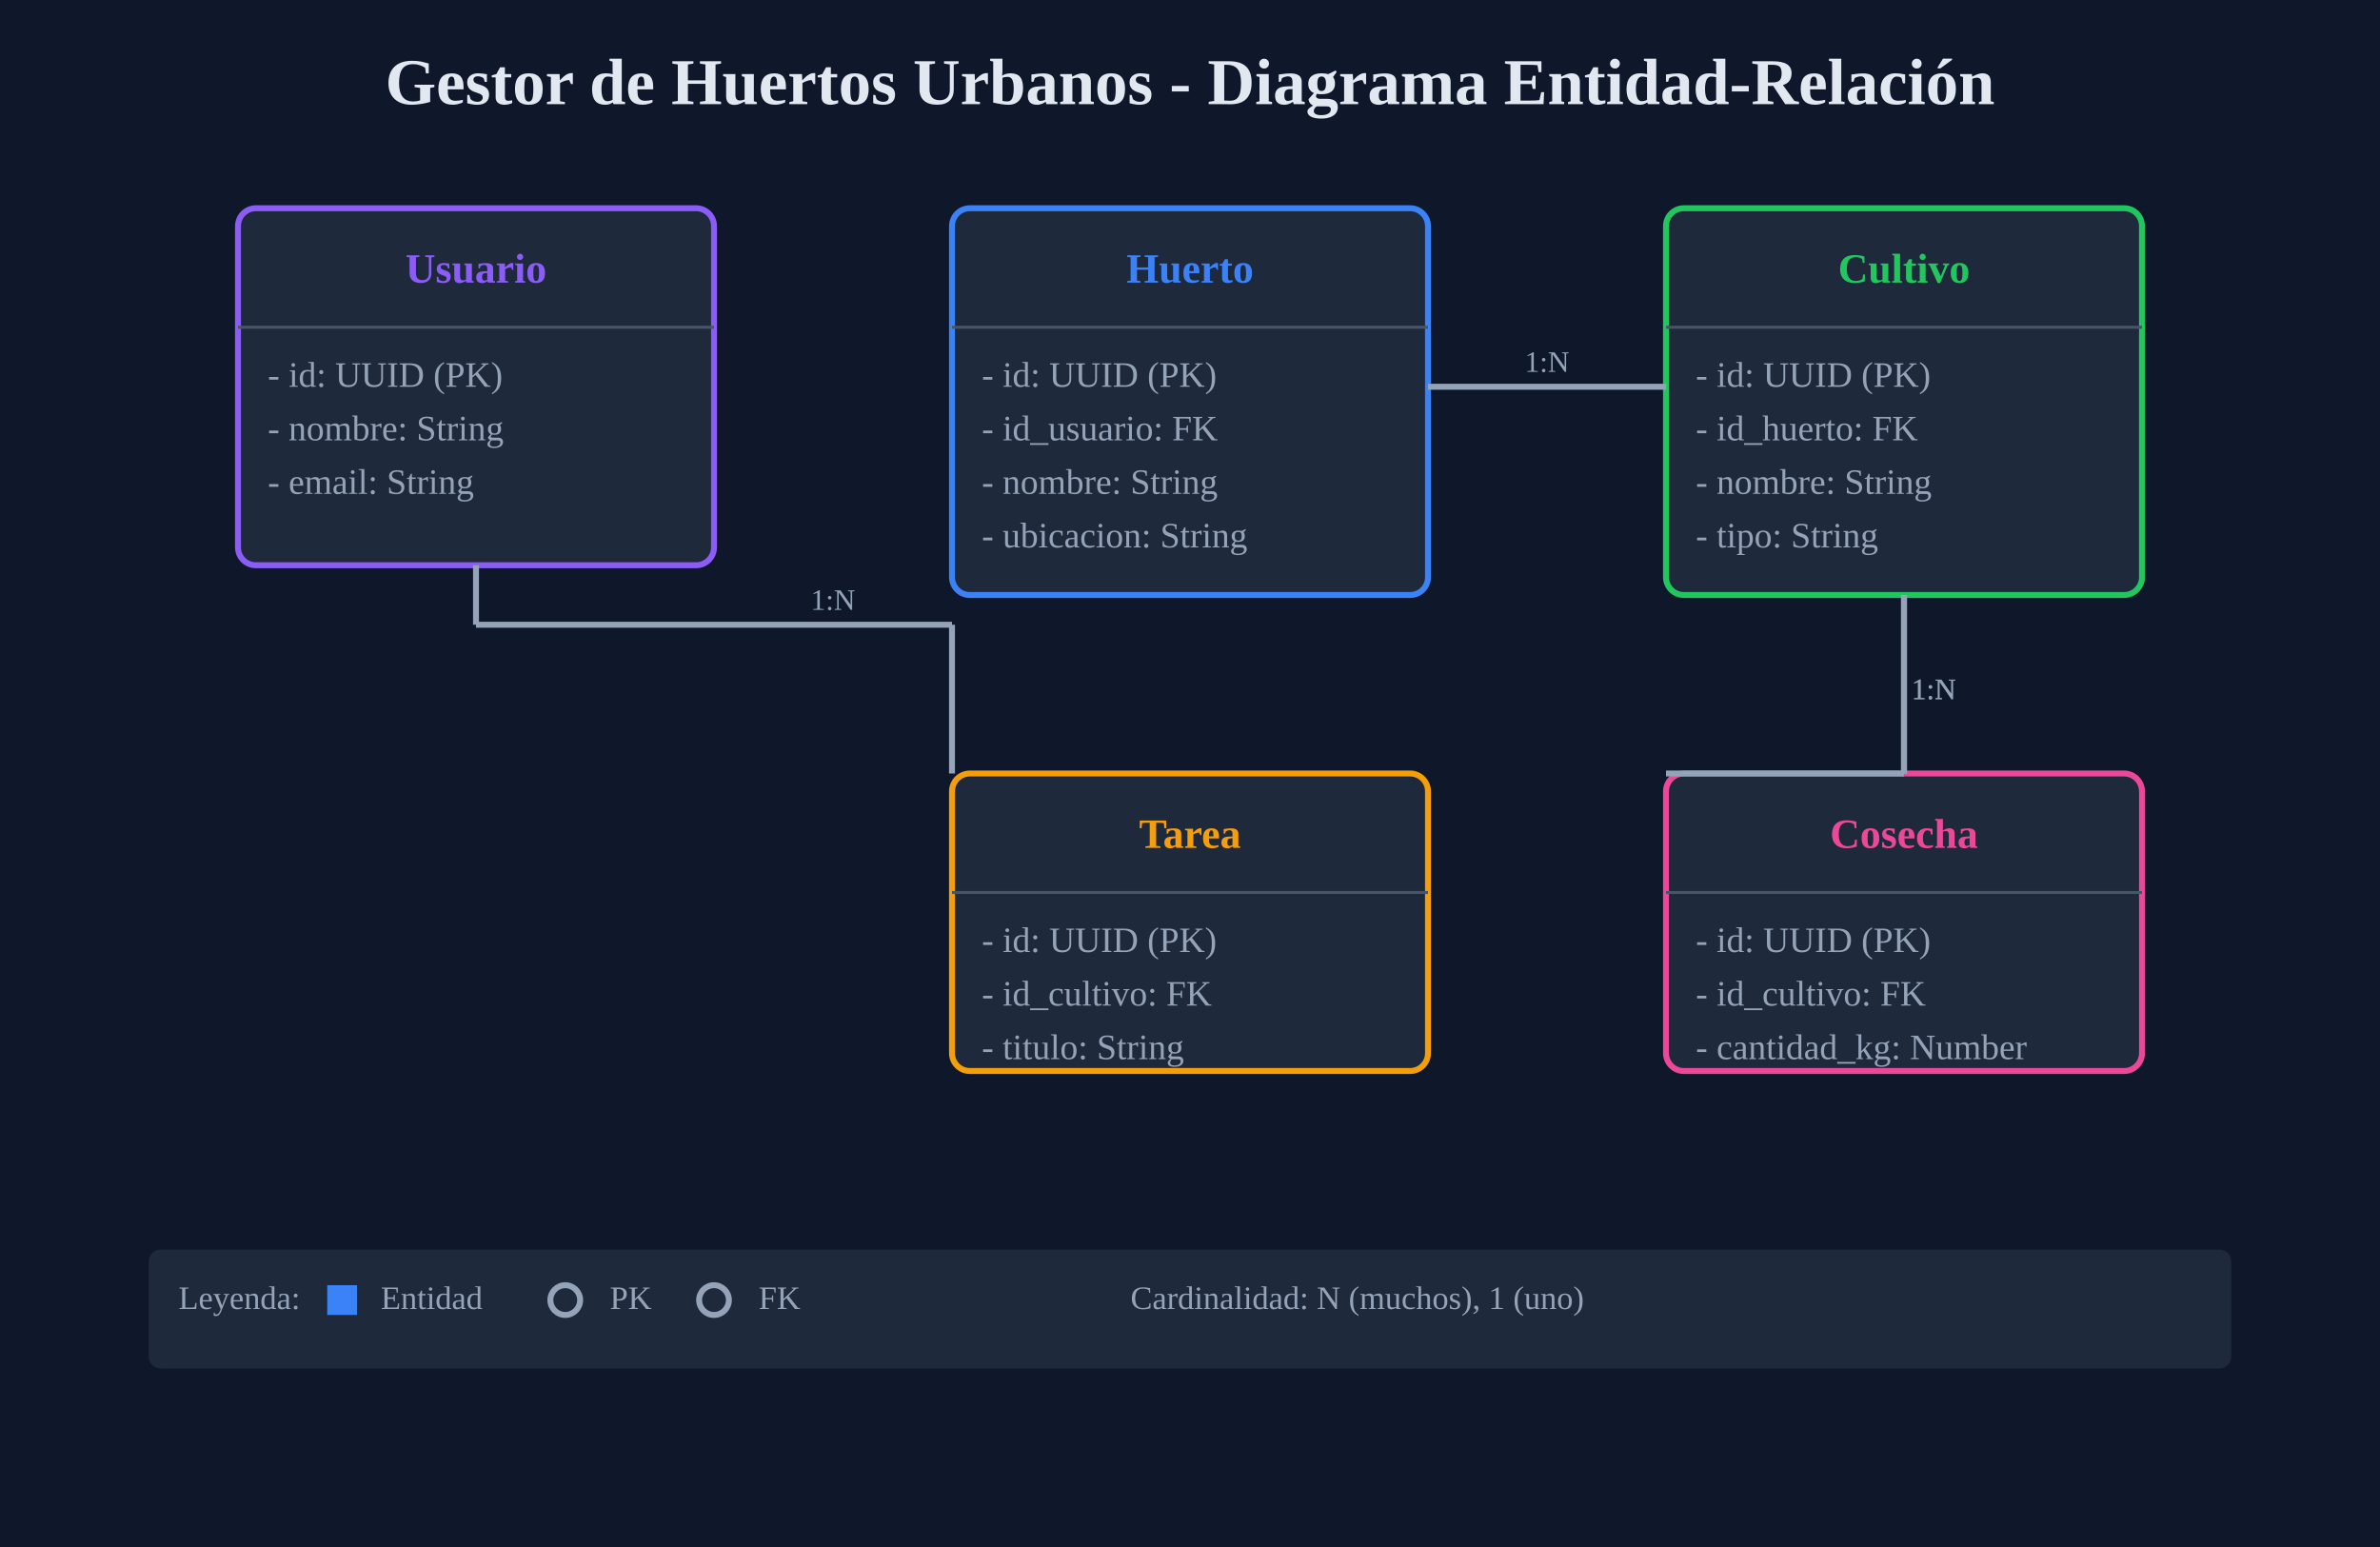
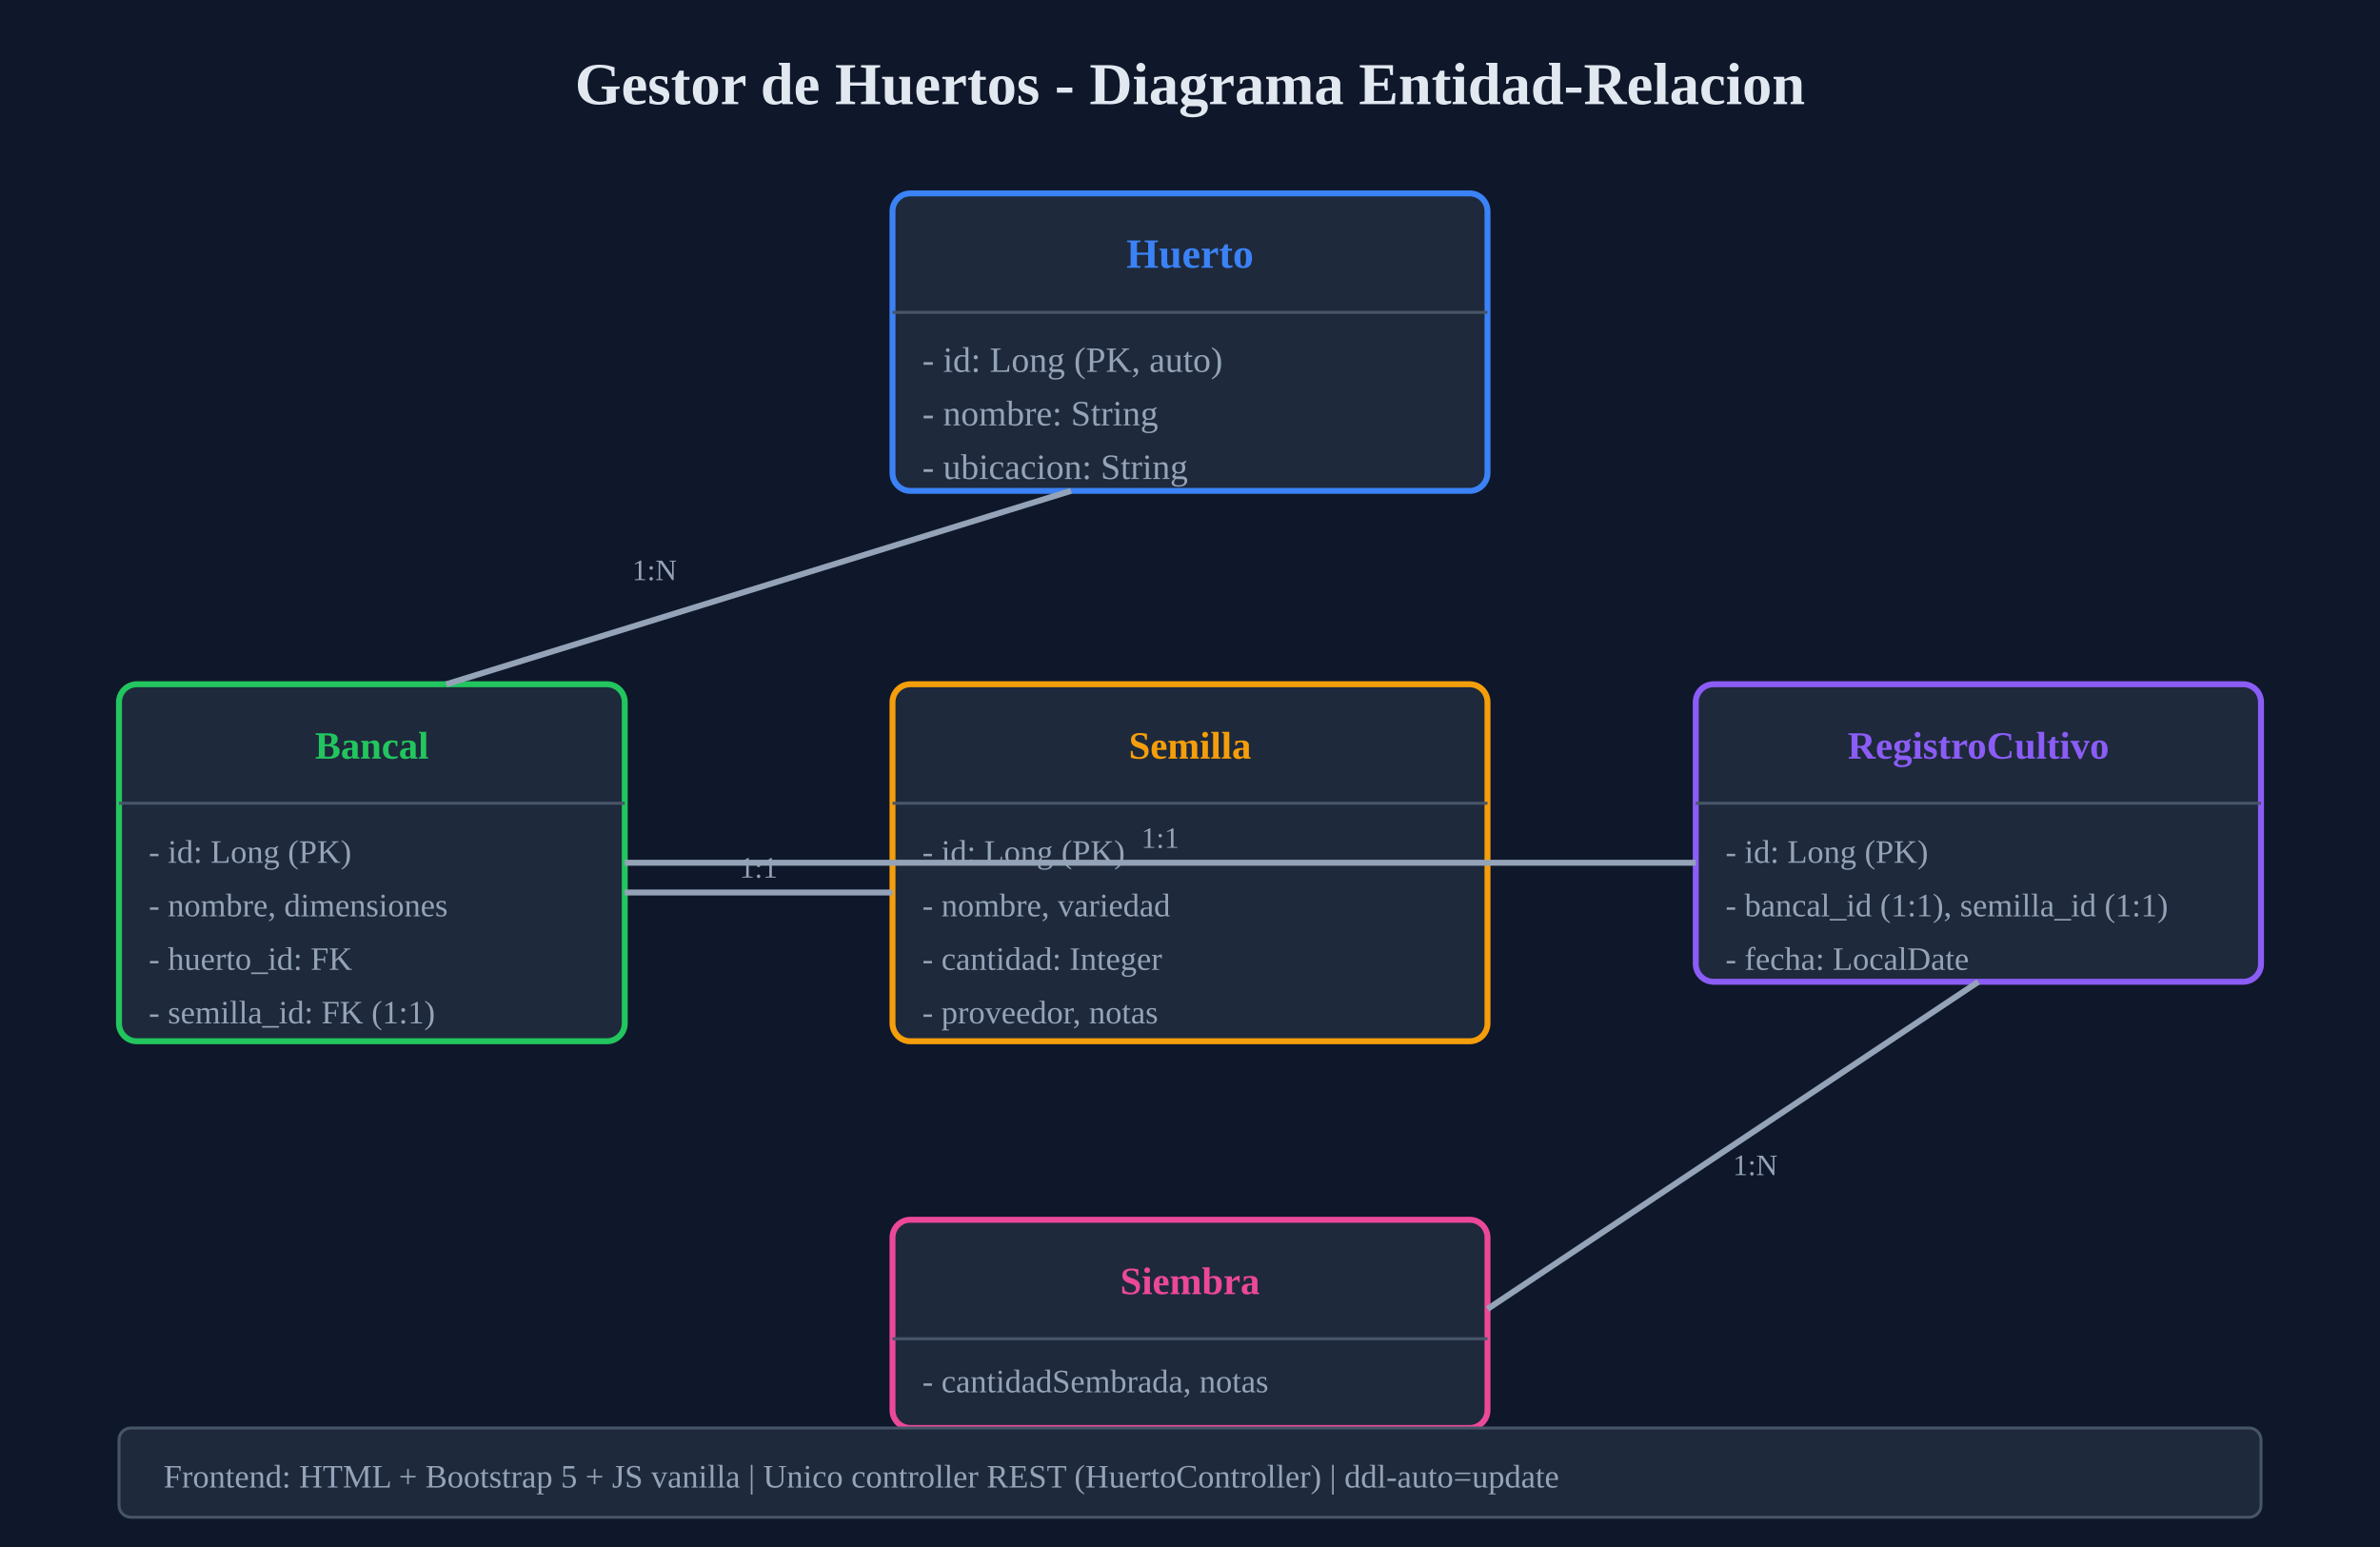
<svg xmlns="http://www.w3.org/2000/svg" viewBox="0 0 800 520">
  <rect width="800" height="520" fill="#0f172a" />
-   <text x="400" y="35" text-anchor="middle" fill="#e2e8f0" font-size="22" font-weight="bold">Gestor de Huertos Urbanos - Diagrama Entidad-Relación</text>
-   <rect x="80" y="70" width="160" height="120" rx="6" fill="#1e293b" stroke="#8b5cf6" stroke-width="2" />
-   <text x="160" y="95" text-anchor="middle" fill="#8b5cf6" font-size="14" font-weight="bold">Usuario</text>
-   <line x1="80" y1="110" x2="240" y2="110" stroke="#475569" />
-   <text x="90" y="130" fill="#94a3b8" font-size="12">- id: UUID (PK)</text>
-   <text x="90" y="148" fill="#94a3b8" font-size="12">- nombre: String</text>
-   <text x="90" y="166" fill="#94a3b8" font-size="12">- email: String</text>
-   <rect x="320" y="70" width="160" height="130" rx="6" fill="#1e293b" stroke="#3b82f6" stroke-width="2" />
-   <text x="400" y="95" text-anchor="middle" fill="#3b82f6" font-size="14" font-weight="bold">Huerto</text>
-   <line x1="320" y1="110" x2="480" y2="110" stroke="#475569" />
-   <text x="330" y="130" fill="#94a3b8" font-size="12">- id: UUID (PK)</text>
-   <text x="330" y="148" fill="#94a3b8" font-size="12">- id_usuario: FK</text>
-   <text x="330" y="166" fill="#94a3b8" font-size="12">- nombre: String</text>
-   <text x="330" y="184" fill="#94a3b8" font-size="12">- ubicacion: String</text>
-   <rect x="560" y="70" width="160" height="130" rx="6" fill="#1e293b" stroke="#22c55e" stroke-width="2" />
-   <text x="640" y="95" text-anchor="middle" fill="#22c55e" font-size="14" font-weight="bold">Cultivo</text>
-   <line x1="560" y1="110" x2="720" y2="110" stroke="#475569" />
-   <text x="570" y="130" fill="#94a3b8" font-size="12">- id: UUID (PK)</text>
-   <text x="570" y="148" fill="#94a3b8" font-size="12">- id_huerto: FK</text>
-   <text x="570" y="166" fill="#94a3b8" font-size="12">- nombre: String</text>
-   <text x="570" y="184" fill="#94a3b8" font-size="12">- tipo: String</text>
-   <rect x="320" y="260" width="160" height="100" rx="6" fill="#1e293b" stroke="#f59e0b" stroke-width="2" />
-   <text x="400" y="285" text-anchor="middle" fill="#f59e0b" font-size="14" font-weight="bold">Tarea</text>
-   <line x1="320" y1="300" x2="480" y2="300" stroke="#475569" />
-   <text x="330" y="320" fill="#94a3b8" font-size="12">- id: UUID (PK)</text>
-   <text x="330" y="338" fill="#94a3b8" font-size="12">- id_cultivo: FK</text>
-   <text x="330" y="356" fill="#94a3b8" font-size="12">- titulo: String</text>
-   <rect x="560" y="260" width="160" height="100" rx="6" fill="#1e293b" stroke="#ec4899" stroke-width="2" />
-   <text x="640" y="285" text-anchor="middle" fill="#ec4899" font-size="14" font-weight="bold">Cosecha</text>
-   <line x1="560" y1="300" x2="720" y2="300" stroke="#475569" />
-   <text x="570" y="320" fill="#94a3b8" font-size="12">- id: UUID (PK)</text>
-   <text x="570" y="338" fill="#94a3b8" font-size="12">- id_cultivo: FK</text>
-   <text x="570" y="356" fill="#94a3b8" font-size="12">- cantidad_kg: Number</text>
-   <line x1="160" y1="190" x2="160" y2="210" stroke="#94a3b8" stroke-width="2" />
-   <line x1="160" y1="210" x2="320" y2="210" stroke="#94a3b8" stroke-width="2" />
-   <line x1="320" y1="210" x2="320" y2="260" stroke="#94a3b8" stroke-width="2" />
-   <text x="280" y="205" text-anchor="middle" fill="#94a3b8" font-size="10">1:N</text>
-   <line x1="480" y1="130" x2="560" y2="130" stroke="#94a3b8" stroke-width="2" />
-   <text x="520" y="125" text-anchor="middle" fill="#94a3b8" font-size="10">1:N</text>
-   <line x1="640" y1="200" x2="640" y2="260" stroke="#94a3b8" stroke-width="2" />
-   <text x="650" y="235" text-anchor="middle" fill="#94a3b8" font-size="10">1:N</text>
-   <line x1="640" y1="200" x2="640" y2="260" stroke="#94a3b8" stroke-width="2" />
-   <text x="650" y="235" text-anchor="middle" fill="#94a3b8" font-size="10">1:N</text>
-   <line x1="560" y1="260" x2="640" y2="260" stroke="#94a3b8" stroke-width="2" />
-   <rect x="50" y="420" width="700" height="40" rx="4" fill="#1e293b" />
-   <text x="60" y="440" fill="#94a3b8" font-size="11">Leyenda:</text>
-   <rect x="110" y="432" width="10" height="10" fill="#3b82f6" />
-   <text x="128" y="440" fill="#94a3b8" font-size="11">Entidad</text>
-   <circle cx="190" cy="437" r="5" fill="none" stroke="#94a3b8" stroke-width="2" />
-   <text x="205" y="440" fill="#94a3b8" font-size="11">PK</text>
-   <circle cx="240" cy="437" r="5" fill="none" stroke="#94a3b8" stroke-width="2" />
-   <text x="255" y="440" fill="#94a3b8" font-size="11">FK</text>
-   <text x="380" y="440" fill="#94a3b8" font-size="11">Cardinalidad: N (muchos), 1 (uno)</text>
+   <text x="400" y="35" text-anchor="middle" fill="#e2e8f0" font-size="20" font-weight="bold">Gestor de Huertos - Diagrama Entidad-Relacion</text>
+   <rect x="300" y="65" width="200" height="100" rx="6" fill="#1e293b" stroke="#3b82f6" stroke-width="2" />
+   <text x="400" y="90" text-anchor="middle" fill="#3b82f6" font-size="14" font-weight="bold">Huerto</text>
+   <line x1="300" y1="105" x2="500" y2="105" stroke="#475569" />
+   <text x="310" y="125" fill="#94a3b8" font-size="12">- id: Long (PK, auto)</text>
+   <text x="310" y="143" fill="#94a3b8" font-size="12">- nombre: String</text>
+   <text x="310" y="161" fill="#94a3b8" font-size="12">- ubicacion: String</text>
+   <rect x="40" y="230" width="170" height="120" rx="6" fill="#1e293b" stroke="#22c55e" stroke-width="2" />
+   <text x="125" y="255" text-anchor="middle" fill="#22c55e" font-size="13" font-weight="bold">Bancal</text>
+   <line x1="40" y1="270" x2="210" y2="270" stroke="#475569" />
+   <text x="50" y="290" fill="#94a3b8" font-size="11">- id: Long (PK)</text>
+   <text x="50" y="308" fill="#94a3b8" font-size="11">- nombre, dimensiones</text>
+   <text x="50" y="326" fill="#94a3b8" font-size="11">- huerto_id: FK</text>
+   <text x="50" y="344" fill="#94a3b8" font-size="11">- semilla_id: FK (1:1)</text>
+   <rect x="300" y="230" width="200" height="120" rx="6" fill="#1e293b" stroke="#f59e0b" stroke-width="2" />
+   <text x="400" y="255" text-anchor="middle" fill="#f59e0b" font-size="13" font-weight="bold">Semilla</text>
+   <line x1="300" y1="270" x2="500" y2="270" stroke="#475569" />
+   <text x="310" y="290" fill="#94a3b8" font-size="11">- id: Long (PK)</text>
+   <text x="310" y="308" fill="#94a3b8" font-size="11">- nombre, variedad</text>
+   <text x="310" y="326" fill="#94a3b8" font-size="11">- cantidad: Integer</text>
+   <text x="310" y="344" fill="#94a3b8" font-size="11">- proveedor, notas</text>
+   <rect x="570" y="230" width="190" height="100" rx="6" fill="#1e293b" stroke="#8b5cf6" stroke-width="2" />
+   <text x="665" y="255" text-anchor="middle" fill="#8b5cf6" font-size="13" font-weight="bold">RegistroCultivo</text>
+   <line x1="570" y1="270" x2="760" y2="270" stroke="#475569" />
+   <text x="580" y="290" fill="#94a3b8" font-size="11">- id: Long (PK)</text>
+   <text x="580" y="308" fill="#94a3b8" font-size="11">- bancal_id (1:1), semilla_id (1:1)</text>
+   <text x="580" y="326" fill="#94a3b8" font-size="11">- fecha: LocalDate</text>
+   <rect x="300" y="410" width="200" height="70" rx="6" fill="#1e293b" stroke="#ec4899" stroke-width="2" />
+   <text x="400" y="435" text-anchor="middle" fill="#ec4899" font-size="13" font-weight="bold">Siembra</text>
+   <line x1="300" y1="450" x2="500" y2="450" stroke="#475569" />
+   <text x="310" y="468" fill="#94a3b8" font-size="11">- cantidadSembrada, notas</text>
+   <line x1="360" y1="165" x2="150" y2="230" stroke="#94a3b8" stroke-width="2" />
+   <text x="220" y="195" text-anchor="middle" fill="#94a3b8" font-size="10">1:N</text>
+   <line x1="210" y1="290" x2="570" y2="290" stroke="#94a3b8" stroke-width="2" />
+   <text x="390" y="285" text-anchor="middle" fill="#94a3b8" font-size="10">1:1</text>
+   <line x1="210" y1="300" x2="300" y2="300" stroke="#94a3b8" stroke-width="2" />
+   <text x="255" y="295" text-anchor="middle" fill="#94a3b8" font-size="10">1:1</text>
+   <line x1="665" y1="330" x2="500" y2="440" stroke="#94a3b8" stroke-width="2" />
+   <text x="590" y="395" text-anchor="middle" fill="#94a3b8" font-size="10">1:N</text>
+   <rect x="40" y="480" width="720" height="30" rx="4" fill="#1e293b" stroke="#475569" stroke-width="1" />
+   <text x="55" y="500" fill="#94a3b8" font-size="11">Frontend: HTML + Bootstrap 5 + JS vanilla | Unico controller REST (HuertoController) | ddl-auto=update</text>
</svg>
